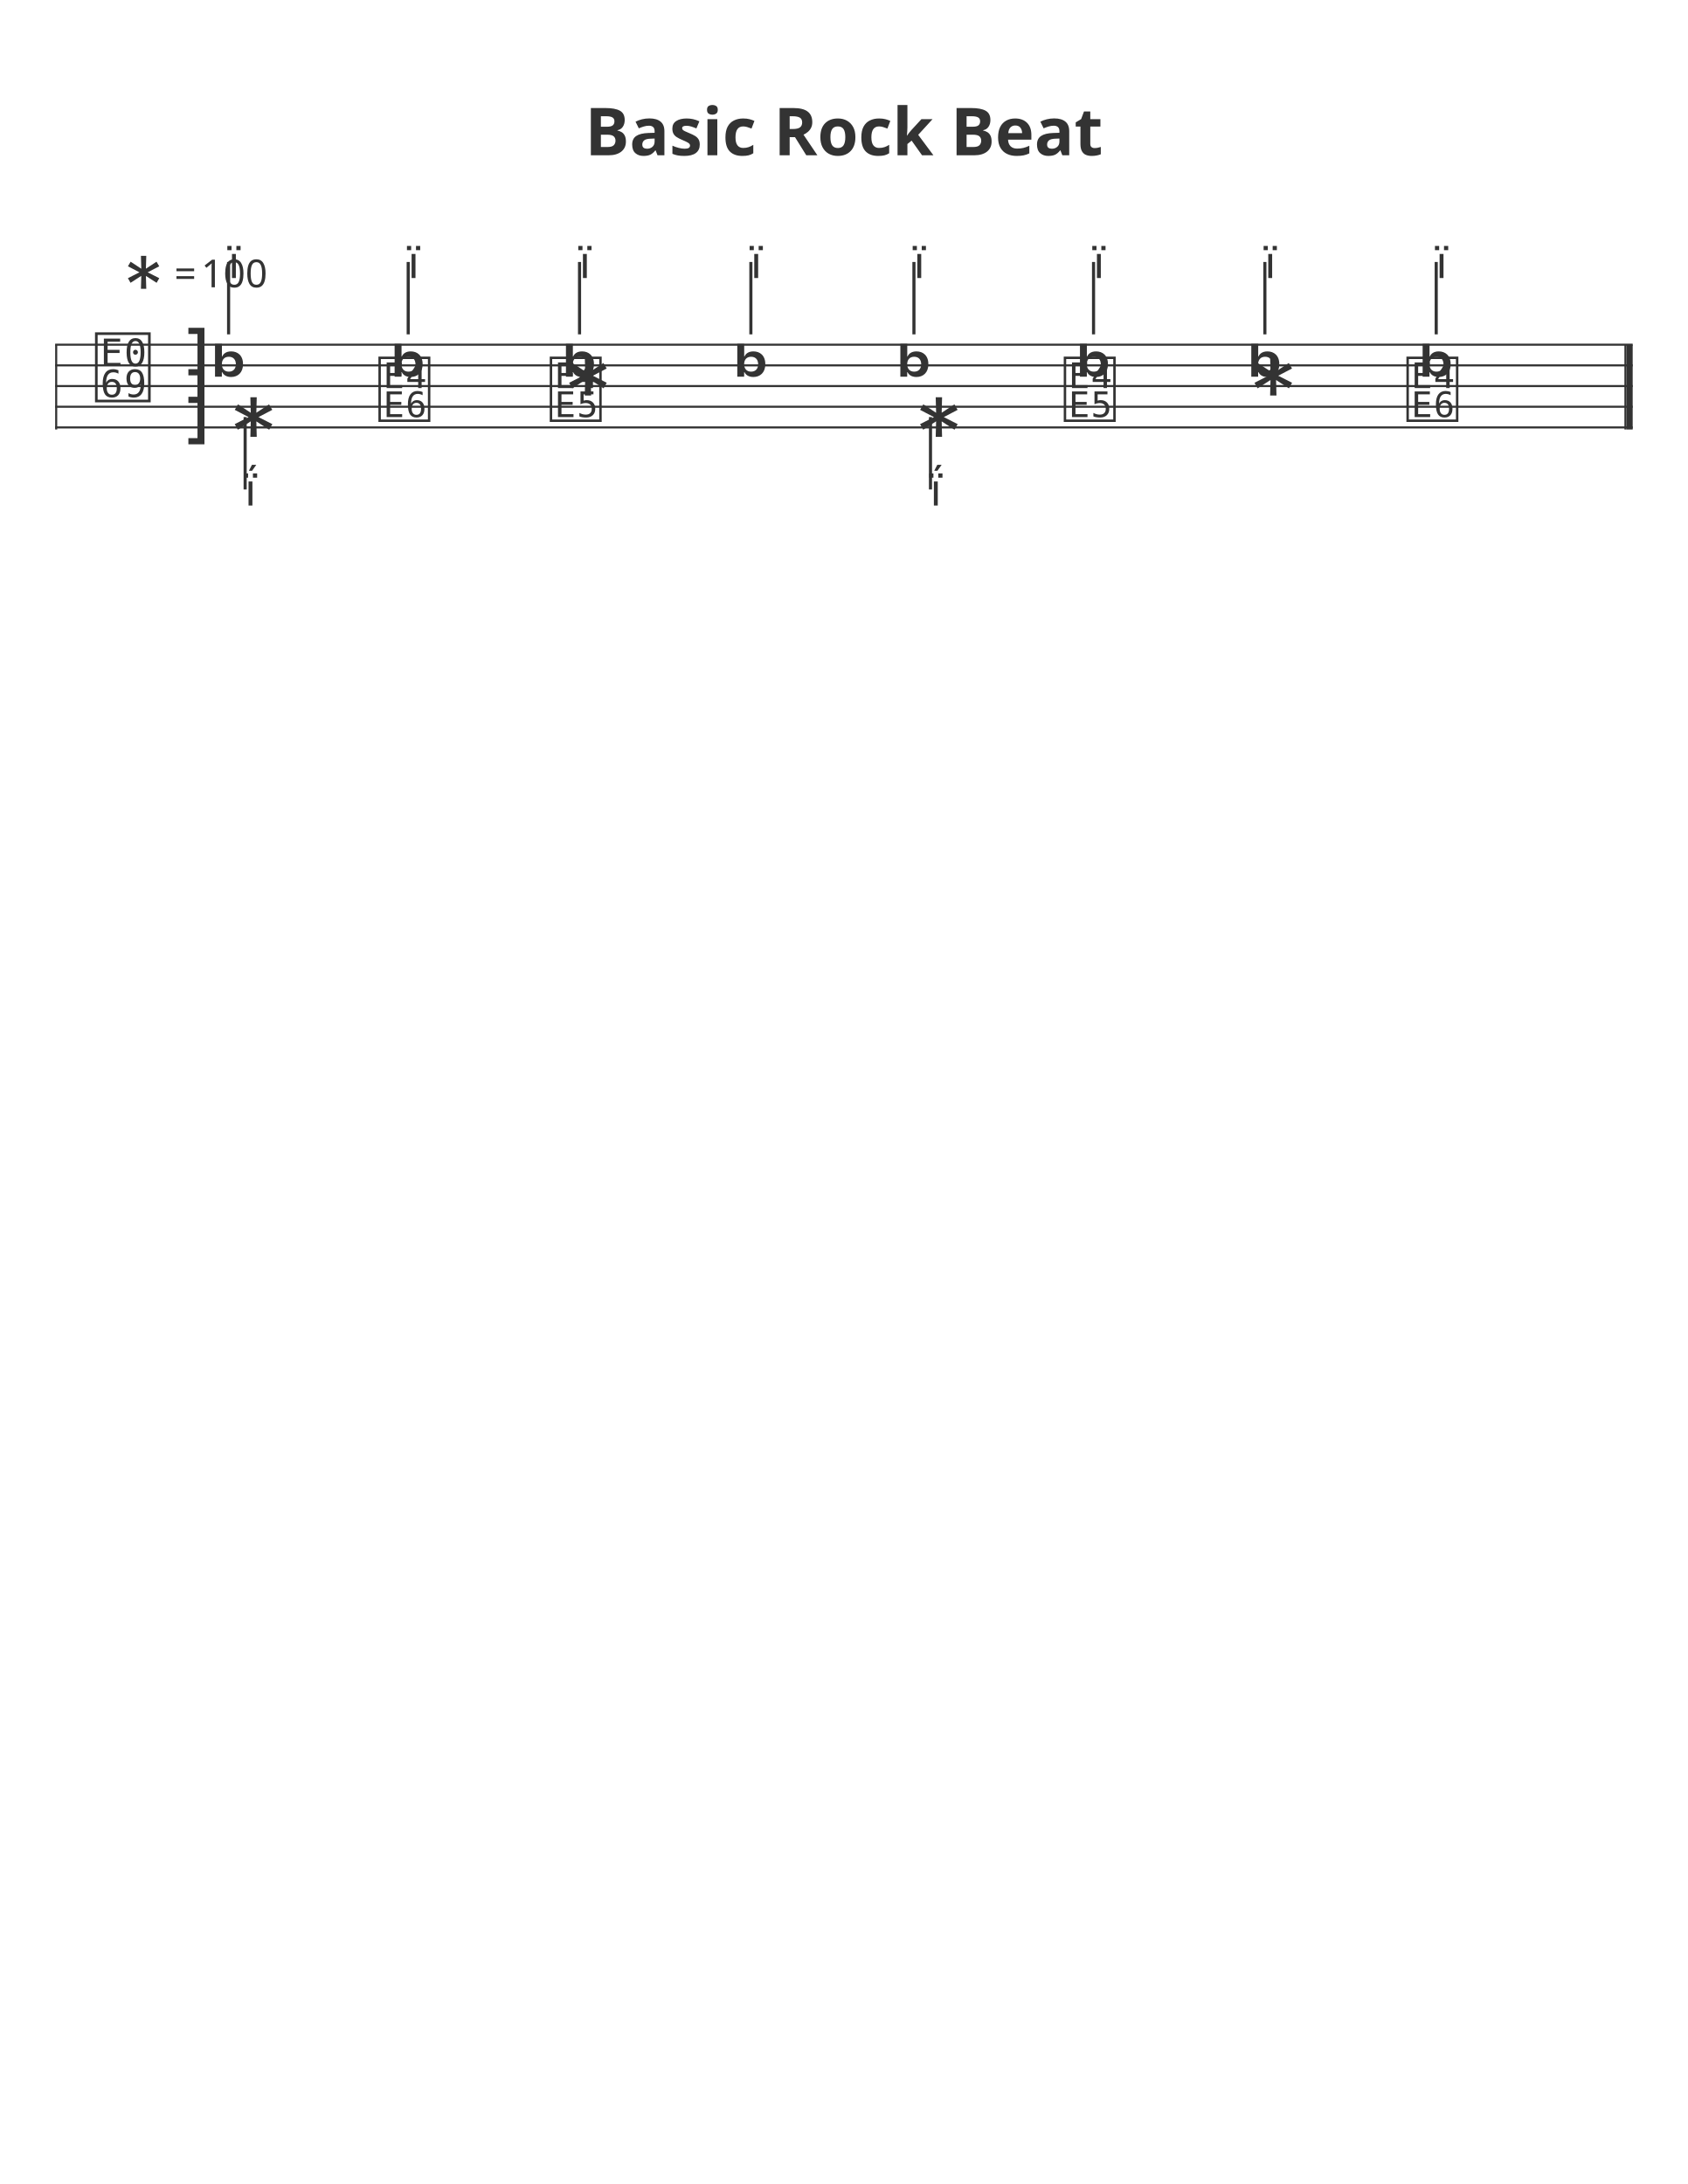
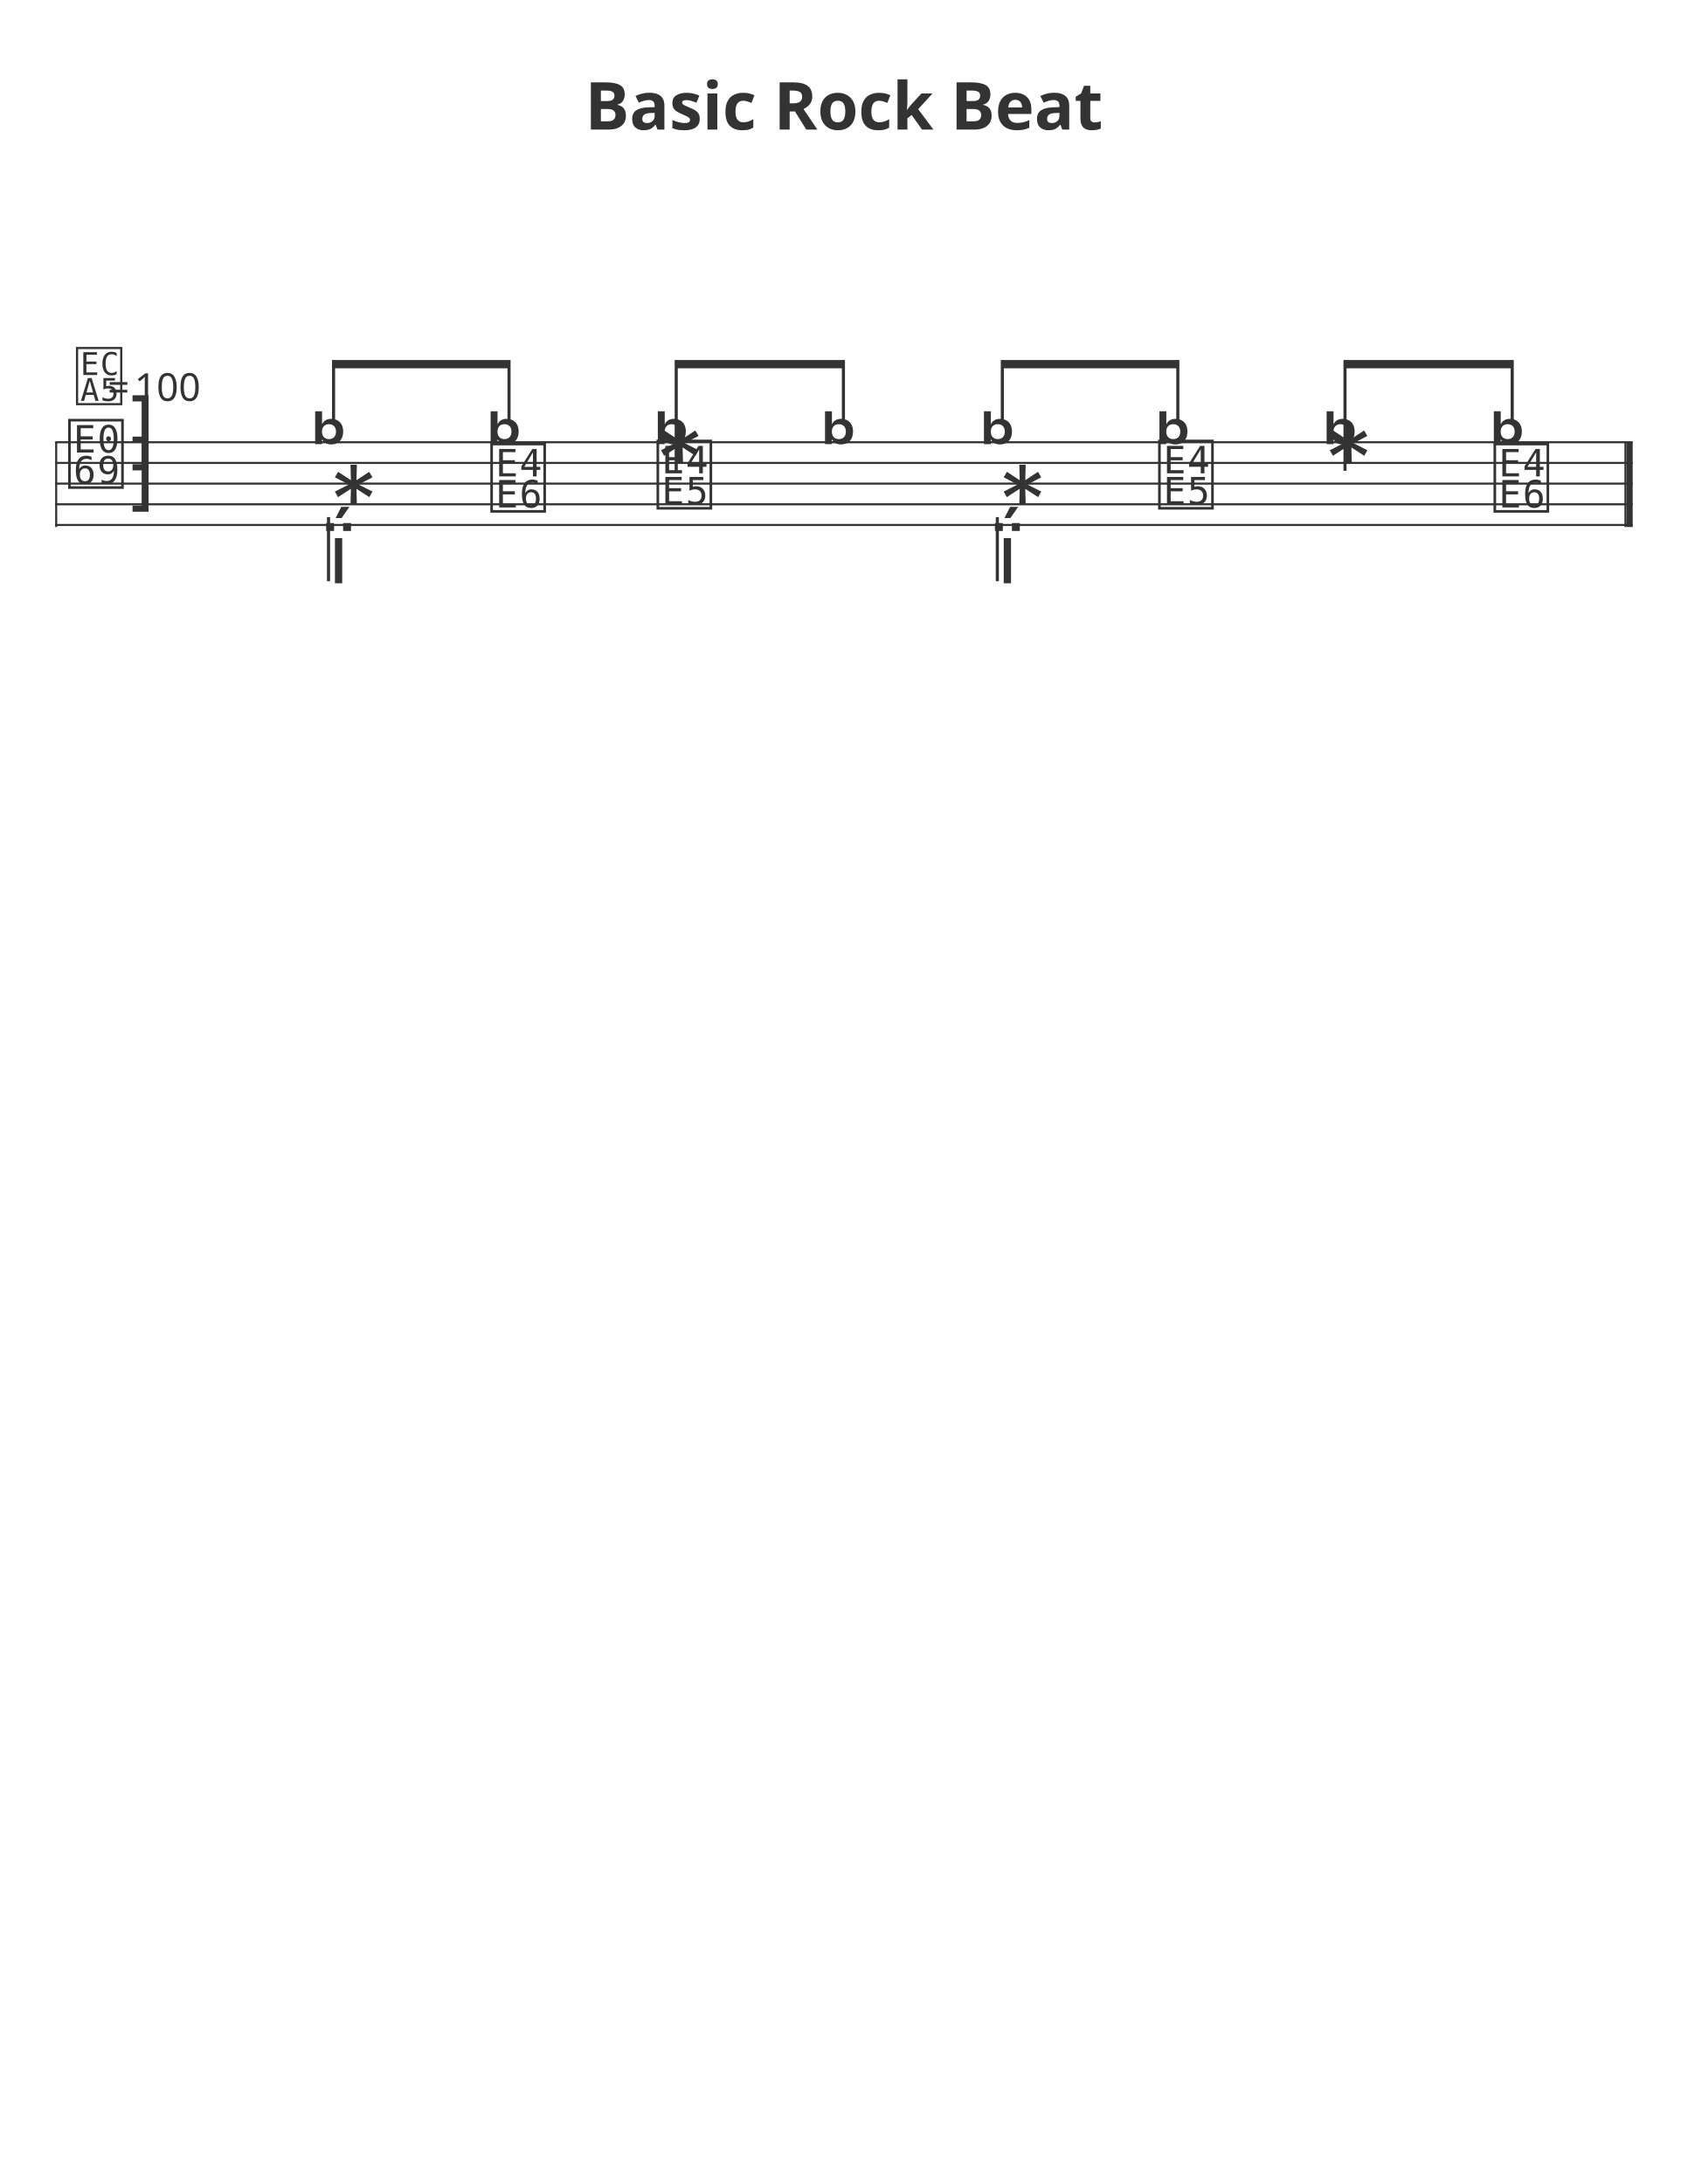
<svg xmlns="http://www.w3.org/2000/svg" width="612" height="792" viewBox="0 0 816 1056">
-   <text data-role="title" x="408" y="62.667" dominant-baseline="central" font-family="Bravura Text" font-size="24pt" fill="#333" text-anchor="middle" font-weight="bold">Basic Rock Beat</text>
-   <text data-role="tempo-glyph" x="58.667" y="131.667" dominant-baseline="central" font-family="Bravura,Academico" font-size="25pt" fill="#333"></text>
-   <text data-role="tempo-equals" x="84.267" y="131.667" dominant-baseline="central" font-family="Bravura Text" font-size="14pt" fill="#333">=</text>
-   <text data-role="tempo" x="97.267" y="131.667" dominant-baseline="central" font-family="Bravura Text" font-size="14pt" fill="#333">100</text>
-   <line data-role="staff-line" x1="26.667" y1="166.667" x2="789.333" y2="166.667" stroke="#333" stroke-width="1" />
-   <line data-role="staff-line" x1="26.667" y1="176.667" x2="789.333" y2="176.667" stroke="#333" stroke-width="1" />
-   <line data-role="staff-line" x1="26.667" y1="186.667" x2="789.333" y2="186.667" stroke="#333" stroke-width="1" />
-   <line data-role="staff-line" x1="26.667" y1="196.667" x2="789.333" y2="196.667" stroke="#333" stroke-width="1" />
-   <line data-role="staff-line" x1="26.667" y1="206.667" x2="789.333" y2="206.667" stroke="#333" stroke-width="1" />
-   <text data-role="percussion-clef" x="44.667" y="186.667" dominant-baseline="central" font-family="Bravura,Academico" font-size="30pt" fill="#333"></text>
-   <text data-role="time-signature-digit" x="88.667" y="176.667" dominant-baseline="central" font-family="Bravura,Academico" font-size="30pt" fill="#333"></text>
-   <text data-role="time-signature-digit" x="88.667" y="196.667" dominant-baseline="central" font-family="Bravura,Academico" font-size="30pt" fill="#333"></text>
-   <rect data-role="opening-barline" data-measure-id="measure-0" x="26.667" y="166.667" width="1" height="41" fill="#333" />
-   <text data-role="notehead" data-measure-id="measure-0" x="101.667" y="161.667" dominant-baseline="central" font-family="Bravura,Academico" font-size="30pt" fill="#333"></text>
-   <line data-role="stem" data-measure-id="measure-0" data-anchor-item-id="item-13" x1="110.517" y1="126.667" x2="110.517" y2="161.667" stroke="#333" stroke-width="1.5" />
-   <text data-role="notehead" data-measure-id="measure-0" x="109.667" y="201.667" dominant-baseline="central" font-family="Bravura,Academico" font-size="30pt" fill="#333"></text>
-   <line data-role="stem" data-measure-id="measure-0" data-anchor-item-id="item-15" x1="118.517" y1="201.667" x2="118.517" y2="236.667" stroke="#333" stroke-width="1.5" />
-   <text data-role="notehead" data-measure-id="measure-0" x="188.5" y="161.667" dominant-baseline="central" font-family="Bravura,Academico" font-size="30pt" fill="#333"></text>
-   <line data-role="stem" data-measure-id="measure-0" data-anchor-item-id="item-17" x1="197.35" y1="126.667" x2="197.35" y2="161.667" stroke="#333" stroke-width="1.5" />
-   <text data-role="rest" data-measure-id="measure-0" x="195.5" y="196.667" dominant-baseline="central" font-family="Bravura,Academico" font-size="28pt" fill="#333" text-anchor="middle"></text>
-   <text data-role="notehead" data-measure-id="measure-0" x="271.333" y="161.667" dominant-baseline="central" font-family="Bravura,Academico" font-size="30pt" fill="#333"></text>
-   <text data-role="notehead" data-measure-id="measure-0" x="271.333" y="181.667" dominant-baseline="central" font-family="Bravura,Academico" font-size="30pt" fill="#333"></text>
-   <line data-role="stem" data-measure-id="measure-0" data-anchor-item-id="item-20" x1="280.183" y1="126.667" x2="280.183" y2="161.667" stroke="#333" stroke-width="1.5" />
-   <text data-role="rest" data-measure-id="measure-0" x="278.333" y="196.667" dominant-baseline="central" font-family="Bravura,Academico" font-size="28pt" fill="#333" text-anchor="middle"></text>
-   <text data-role="notehead" data-measure-id="measure-0" x="354.167" y="161.667" dominant-baseline="central" font-family="Bravura,Academico" font-size="30pt" fill="#333"></text>
-   <line data-role="stem" data-measure-id="measure-0" data-anchor-item-id="item-24" x1="363.017" y1="126.667" x2="363.017" y2="161.667" stroke="#333" stroke-width="1.5" />
-   <text data-role="notehead" data-measure-id="measure-0" x="433" y="161.667" dominant-baseline="central" font-family="Bravura,Academico" font-size="30pt" fill="#333"></text>
-   <line data-role="stem" data-measure-id="measure-0" data-anchor-item-id="item-26" x1="441.85" y1="126.667" x2="441.85" y2="161.667" stroke="#333" stroke-width="1.5" />
-   <text data-role="notehead" data-measure-id="measure-0" x="441" y="201.667" dominant-baseline="central" font-family="Bravura,Academico" font-size="30pt" fill="#333"></text>
-   <line data-role="stem" data-measure-id="measure-0" data-anchor-item-id="item-28" x1="449.85" y1="201.667" x2="449.85" y2="236.667" stroke="#333" stroke-width="1.5" />
-   <text data-role="notehead" data-measure-id="measure-0" x="519.833" y="161.667" dominant-baseline="central" font-family="Bravura,Academico" font-size="30pt" fill="#333"></text>
-   <line data-role="stem" data-measure-id="measure-0" data-anchor-item-id="item-30" x1="528.683" y1="126.667" x2="528.683" y2="161.667" stroke="#333" stroke-width="1.5" />
-   <text data-role="rest" data-measure-id="measure-0" x="526.833" y="196.667" dominant-baseline="central" font-family="Bravura,Academico" font-size="28pt" fill="#333" text-anchor="middle"></text>
-   <text data-role="notehead" data-measure-id="measure-0" x="602.667" y="161.667" dominant-baseline="central" font-family="Bravura,Academico" font-size="30pt" fill="#333"></text>
-   <text data-role="notehead" data-measure-id="measure-0" x="602.667" y="181.667" dominant-baseline="central" font-family="Bravura,Academico" font-size="30pt" fill="#333"></text>
-   <line data-role="stem" data-measure-id="measure-0" data-anchor-item-id="item-33" x1="611.517" y1="126.667" x2="611.517" y2="161.667" stroke="#333" stroke-width="1.5" />
-   <text data-role="notehead" data-measure-id="measure-0" x="685.5" y="161.667" dominant-baseline="central" font-family="Bravura,Academico" font-size="30pt" fill="#333"></text>
-   <line data-role="stem" data-measure-id="measure-0" data-anchor-item-id="item-36" x1="694.35" y1="126.667" x2="694.35" y2="161.667" stroke="#333" stroke-width="1.5" />
-   <text data-role="rest" data-measure-id="measure-0" x="692.5" y="196.667" dominant-baseline="central" font-family="Bravura,Academico" font-size="28pt" fill="#333" text-anchor="middle"></text>
-   <text data-role="flag" data-measure-id="measure-0" data-anchor-item-id="item-14" x="110.517" y="126.667" dominant-baseline="central" font-family="Bravura,Academico" font-size="16pt" fill="#333"></text>
-   <text data-role="flag" data-measure-id="measure-0" data-anchor-item-id="item-18" x="197.35" y="126.667" dominant-baseline="central" font-family="Bravura,Academico" font-size="16pt" fill="#333"></text>
-   <text data-role="flag" data-measure-id="measure-0" data-anchor-item-id="item-22" x="280.183" y="126.667" dominant-baseline="central" font-family="Bravura,Academico" font-size="16pt" fill="#333"></text>
-   <text data-role="flag" data-measure-id="measure-0" data-anchor-item-id="item-25" x="363.017" y="126.667" dominant-baseline="central" font-family="Bravura,Academico" font-size="16pt" fill="#333"></text>
-   <text data-role="flag" data-measure-id="measure-0" data-anchor-item-id="item-27" x="441.85" y="126.667" dominant-baseline="central" font-family="Bravura,Academico" font-size="16pt" fill="#333"></text>
-   <text data-role="flag" data-measure-id="measure-0" data-anchor-item-id="item-31" x="528.683" y="126.667" dominant-baseline="central" font-family="Bravura,Academico" font-size="16pt" fill="#333"></text>
-   <text data-role="flag" data-measure-id="measure-0" data-anchor-item-id="item-35" x="611.517" y="126.667" dominant-baseline="central" font-family="Bravura,Academico" font-size="16pt" fill="#333"></text>
-   <text data-role="flag" data-measure-id="measure-0" data-anchor-item-id="item-37" x="694.35" y="126.667" dominant-baseline="central" font-family="Bravura,Academico" font-size="16pt" fill="#333"></text>
-   <text data-role="flag" data-measure-id="measure-0" data-anchor-item-id="item-16" x="118.517" y="236.667" dominant-baseline="central" font-family="Bravura,Academico" font-size="16pt" fill="#333"></text>
-   <text data-role="flag" data-measure-id="measure-0" data-anchor-item-id="item-29" x="449.85" y="236.667" dominant-baseline="central" font-family="Bravura,Academico" font-size="16pt" fill="#333"></text>
-   <rect data-role="final-barline-thin" data-measure-id="measure-0" x="785.333" y="166.667" width="1" height="41" fill="#333" />
-   <rect data-role="final-barline-thick" data-measure-id="measure-0" x="786.333" y="166.667" width="3" height="41" fill="#333" />
+   <text data-role="title" x="408" y="62.667" font-family="Academico" font-size="24pt" fill="#333" text-anchor="middle" font-weight="bold">Basic Rock Beat</text>
+   <line data-role="staff-line" x1="26.667" y1="213.833" x2="789.333" y2="213.833" stroke="#333" stroke-width="1" />
+   <line data-role="staff-line" x1="26.667" y1="223.833" x2="789.333" y2="223.833" stroke="#333" stroke-width="1" />
+   <line data-role="staff-line" x1="26.667" y1="233.833" x2="789.333" y2="233.833" stroke="#333" stroke-width="1" />
+   <line data-role="staff-line" x1="26.667" y1="243.833" x2="789.333" y2="243.833" stroke="#333" stroke-width="1" />
+   <line data-role="staff-line" x1="26.667" y1="253.833" x2="789.333" y2="253.833" stroke="#333" stroke-width="1" />
+   <text data-role="percussion-clef" x="31.667" y="233.833" font-family="Bravura" font-size="30pt" fill="#333"></text>
+   <text data-role="time-signature-digit" x="61.667" y="223.833" font-family="Bravura" font-size="30pt" fill="#333"></text>
+   <text data-role="time-signature-digit" x="61.667" y="243.833" font-family="Bravura" font-size="30pt" fill="#333"></text>
+   <text data-role="tempo-glyph" data-measure-id="measure-0" x="35.667" y="193.833" font-family="Bravura" font-size="25pt" fill="#333"></text>
+   <text data-role="tempo-equals" data-measure-id="measure-0" x="51.967" y="193.833" font-family="Academico" font-size="14pt" fill="#333">=</text>
+   <text data-role="tempo" data-measure-id="measure-0" x="64.967" y="193.833" font-family="Academico" font-size="14pt" fill="#333">100</text>
+   <rect data-role="opening-barline" data-measure-id="measure-0" x="26.667" y="213.833" width="1" height="41" fill="#333" />
+   <text data-role="notehead" data-measure-id="measure-0" x="150.083" y="208.833" font-family="Bravura" font-size="30pt" fill="#333"></text>
+   <text data-role="notehead" data-measure-id="measure-0" x="158.083" y="248.833" font-family="Bravura" font-size="30pt" fill="#333"></text>
+   <line data-role="stem" data-measure-id="measure-0" data-anchor-item-id="system-0-item-13" x1="161.258" y1="174.083" x2="161.258" y2="205.083" stroke="#333" stroke-width="1.5" />
+   <line data-role="stem" data-measure-id="measure-0" data-anchor-item-id="system-0-item-14" x1="158.833" y1="250.033" x2="158.833" y2="281.033" stroke="#333" stroke-width="1.5" />
+   <text data-role="notehead" data-measure-id="measure-0" x="234.917" y="208.833" font-family="Bravura" font-size="30pt" fill="#333"></text>
+   <text data-role="rest" data-measure-id="measure-0" x="235.777" y="245.373" font-family="Bravura" font-size="30pt" fill="#333"></text>
+   <line data-role="stem" data-measure-id="measure-0" data-anchor-item-id="system-0-item-17" x1="246.092" y1="174.083" x2="246.092" y2="205.083" stroke="#333" stroke-width="1.5" />
+   <text data-role="notehead" data-measure-id="measure-0" x="315.75" y="208.833" font-family="Bravura" font-size="30pt" fill="#333"></text>
+   <text data-role="notehead" data-measure-id="measure-0" x="315.75" y="228.833" font-family="Bravura" font-size="30pt" fill="#333"></text>
+   <text data-role="rest" data-measure-id="measure-0" x="316.13" y="243.873" font-family="Bravura" font-size="30pt" fill="#333"></text>
+   <line data-role="stem" data-measure-id="measure-0" data-anchor-item-id="system-0-item-20" x1="326.925" y1="174.083" x2="326.925" y2="227.633" stroke="#333" stroke-width="1.5" />
+   <text data-role="notehead" data-measure-id="measure-0" x="396.583" y="208.833" font-family="Bravura" font-size="30pt" fill="#333"></text>
+   <line data-role="stem" data-measure-id="measure-0" data-anchor-item-id="system-0-item-24" x1="407.758" y1="174.083" x2="407.758" y2="205.083" stroke="#333" stroke-width="1.5" />
+   <text data-role="notehead" data-measure-id="measure-0" x="473.417" y="208.833" font-family="Bravura" font-size="30pt" fill="#333"></text>
+   <text data-role="notehead" data-measure-id="measure-0" x="481.417" y="248.833" font-family="Bravura" font-size="30pt" fill="#333"></text>
+   <line data-role="stem" data-measure-id="measure-0" data-anchor-item-id="system-0-item-26" x1="484.592" y1="174.083" x2="484.592" y2="205.083" stroke="#333" stroke-width="1.5" />
+   <line data-role="stem" data-measure-id="measure-0" data-anchor-item-id="system-0-item-27" x1="482.167" y1="250.033" x2="482.167" y2="281.033" stroke="#333" stroke-width="1.5" />
+   <text data-role="notehead" data-measure-id="measure-0" x="558.25" y="208.833" font-family="Bravura" font-size="30pt" fill="#333"></text>
+   <text data-role="rest" data-measure-id="measure-0" x="558.63" y="243.873" font-family="Bravura" font-size="30pt" fill="#333"></text>
+   <line data-role="stem" data-measure-id="measure-0" data-anchor-item-id="system-0-item-30" x1="569.425" y1="174.083" x2="569.425" y2="205.083" stroke="#333" stroke-width="1.5" />
+   <text data-role="notehead" data-measure-id="measure-0" x="639.083" y="208.833" font-family="Bravura" font-size="30pt" fill="#333"></text>
+   <text data-role="notehead" data-measure-id="measure-0" x="639.083" y="228.833" font-family="Bravura" font-size="30pt" fill="#333"></text>
+   <line data-role="stem" data-measure-id="measure-0" data-anchor-item-id="system-0-item-33" x1="650.258" y1="174.083" x2="650.258" y2="227.633" stroke="#333" stroke-width="1.5" />
+   <text data-role="notehead" data-measure-id="measure-0" x="719.917" y="208.833" font-family="Bravura" font-size="30pt" fill="#333"></text>
+   <text data-role="rest" data-measure-id="measure-0" x="720.777" y="245.373" font-family="Bravura" font-size="30pt" fill="#333"></text>
+   <line data-role="stem" data-measure-id="measure-0" data-anchor-item-id="system-0-item-36" x1="731.092" y1="174.083" x2="731.092" y2="205.083" stroke="#333" stroke-width="1.5" />
+   <path data-role="beam" data-measure-id="measure-0" data-anchor-item-id="system-0-item-15" d="M 161.258 174.083 L 246.092 174.083 L 246.092 178.083 L 161.258 178.083 Z" fill="#333" />
+   <path data-role="beam" data-measure-id="measure-0" data-anchor-item-id="system-0-item-23" d="M 326.925 174.083 L 407.758 174.083 L 407.758 178.083 L 326.925 178.083 Z" fill="#333" />
+   <path data-role="beam" data-measure-id="measure-0" data-anchor-item-id="system-0-item-28" d="M 484.592 174.083 L 569.425 174.083 L 569.425 178.083 L 484.592 178.083 Z" fill="#333" />
+   <path data-role="beam" data-measure-id="measure-0" data-anchor-item-id="system-0-item-35" d="M 650.258 174.083 L 731.092 174.083 L 731.092 178.083 L 650.258 178.083 Z" fill="#333" />
+   <text data-role="flag" data-measure-id="measure-0" data-anchor-item-id="system-0-item-16" x="158.833" y="282.023" font-family="Bravura" font-size="30pt" fill="#333"></text>
+   <text data-role="flag" data-measure-id="measure-0" data-anchor-item-id="system-0-item-29" x="482.167" y="282.023" font-family="Bravura" font-size="30pt" fill="#333"></text>
+   <rect data-role="final-barline-thin" data-measure-id="measure-0" x="785.333" y="213.833" width="1" height="41" fill="#333" />
+   <rect data-role="final-barline-thick" data-measure-id="measure-0" x="786.333" y="213.833" width="3" height="41" fill="#333" />
</svg>
